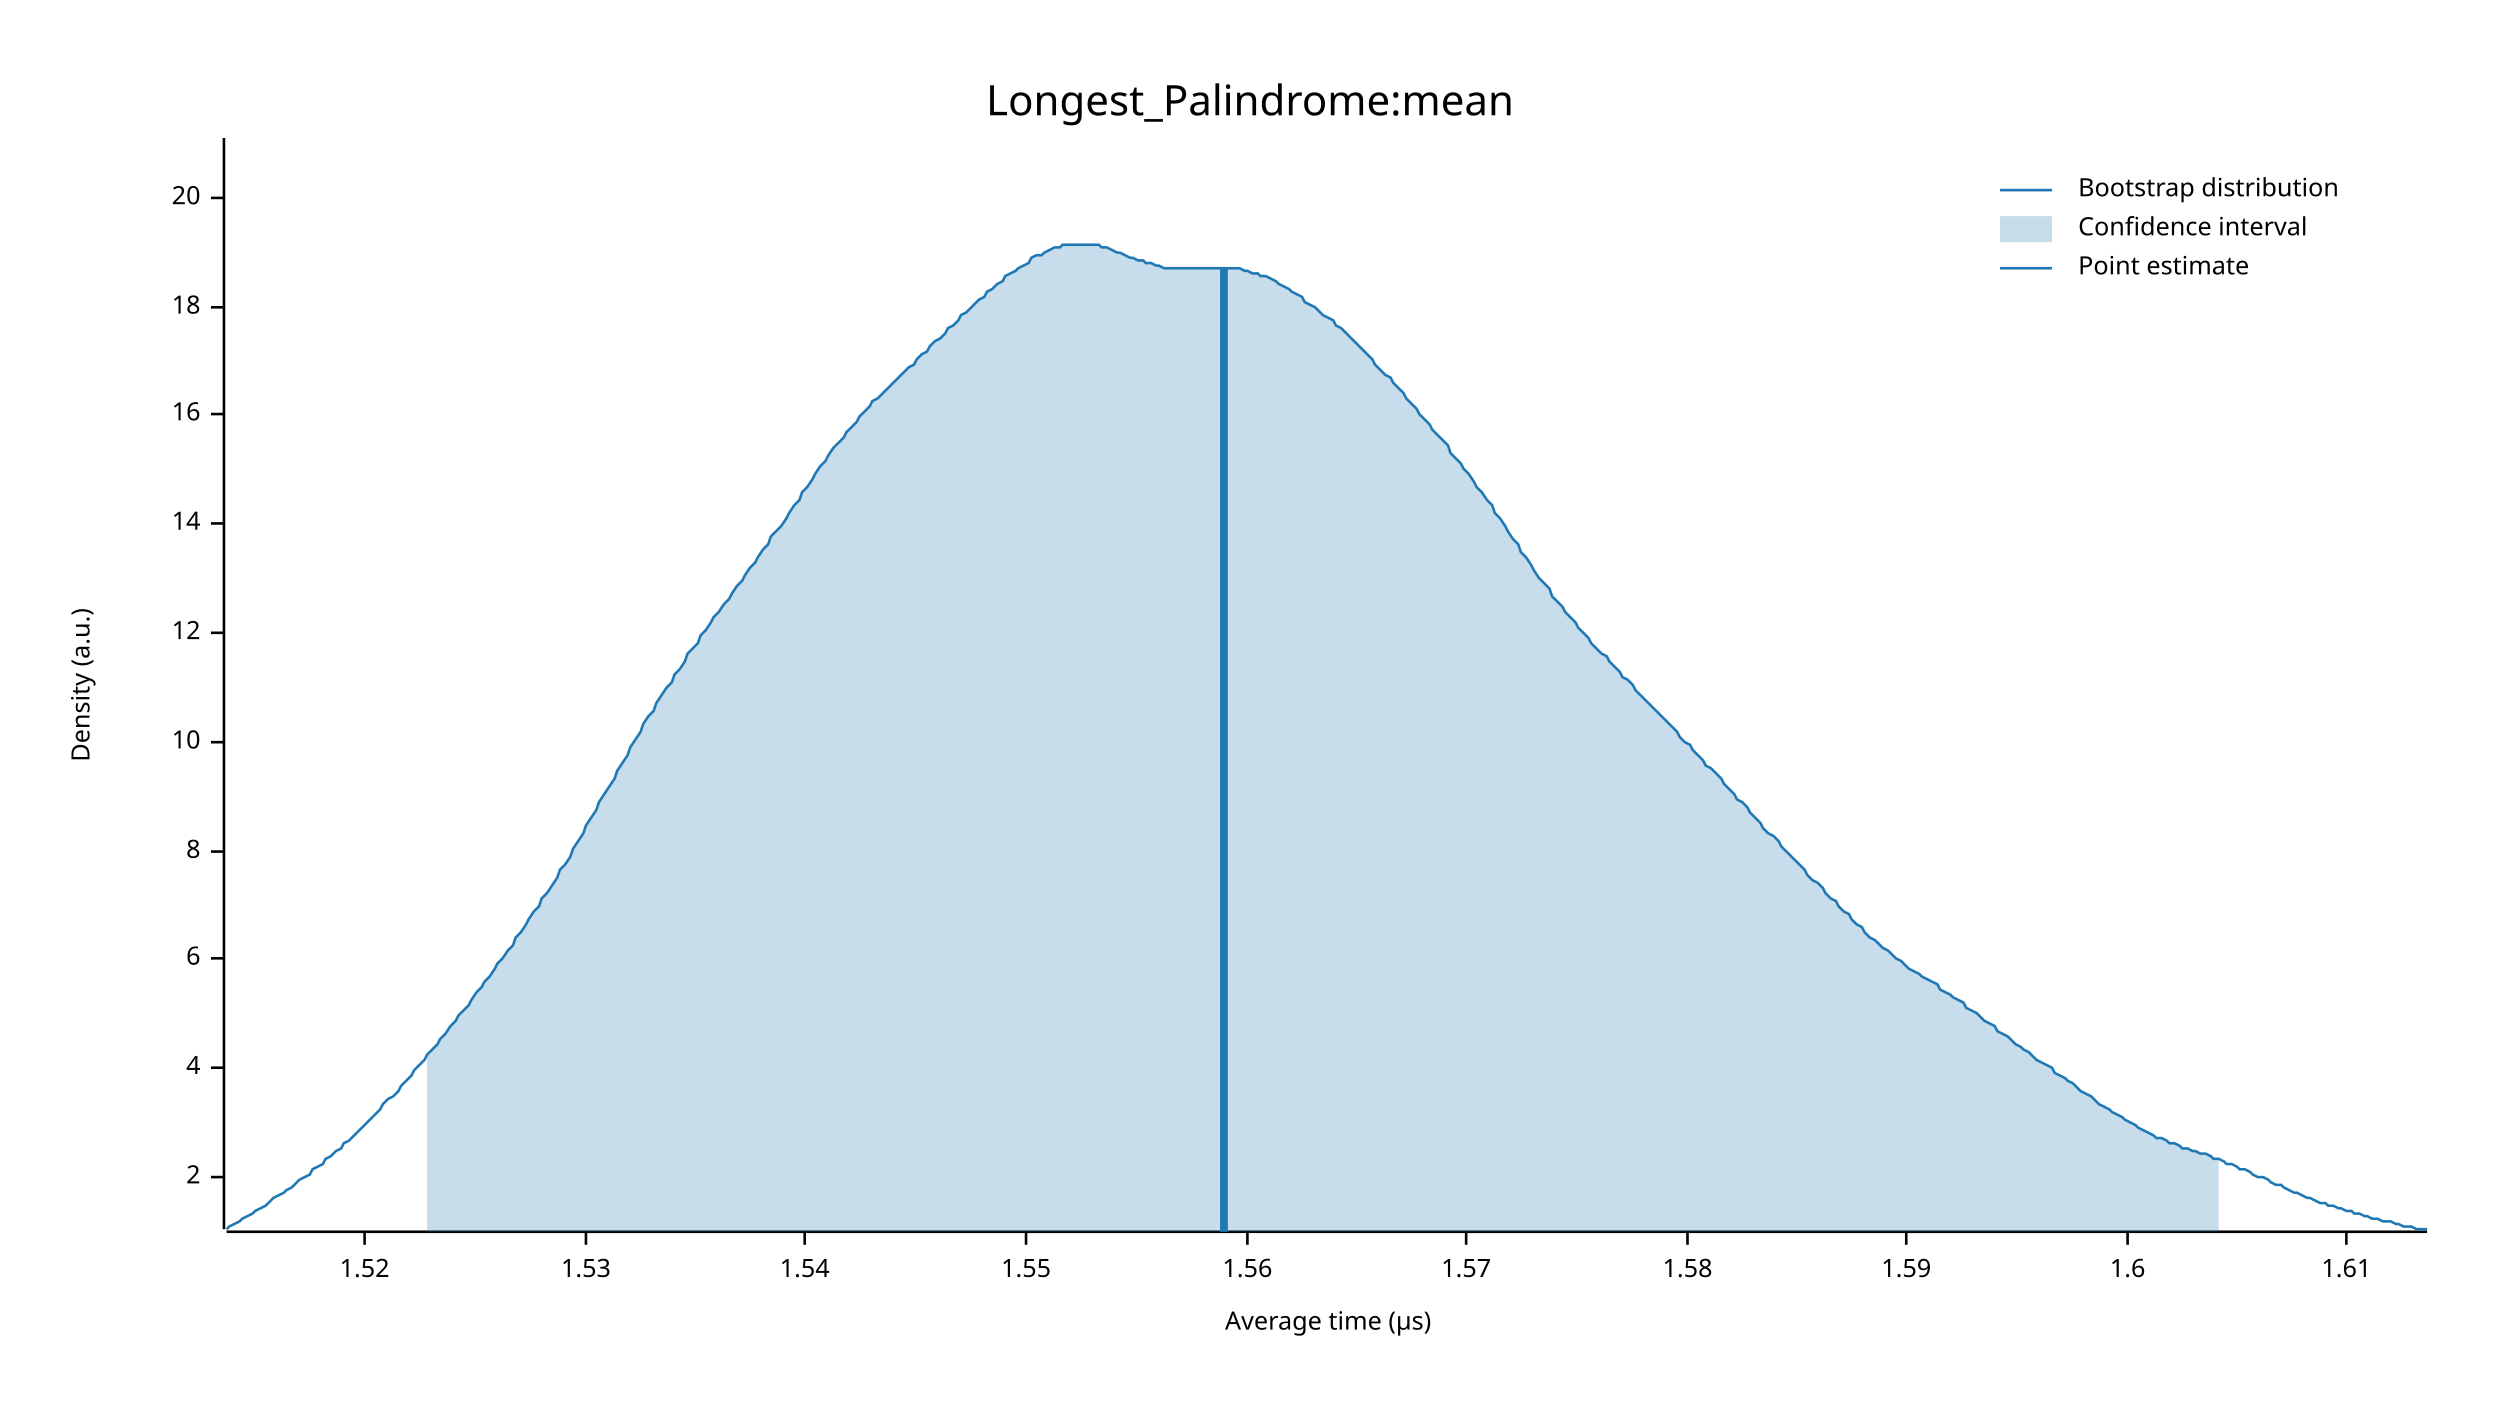
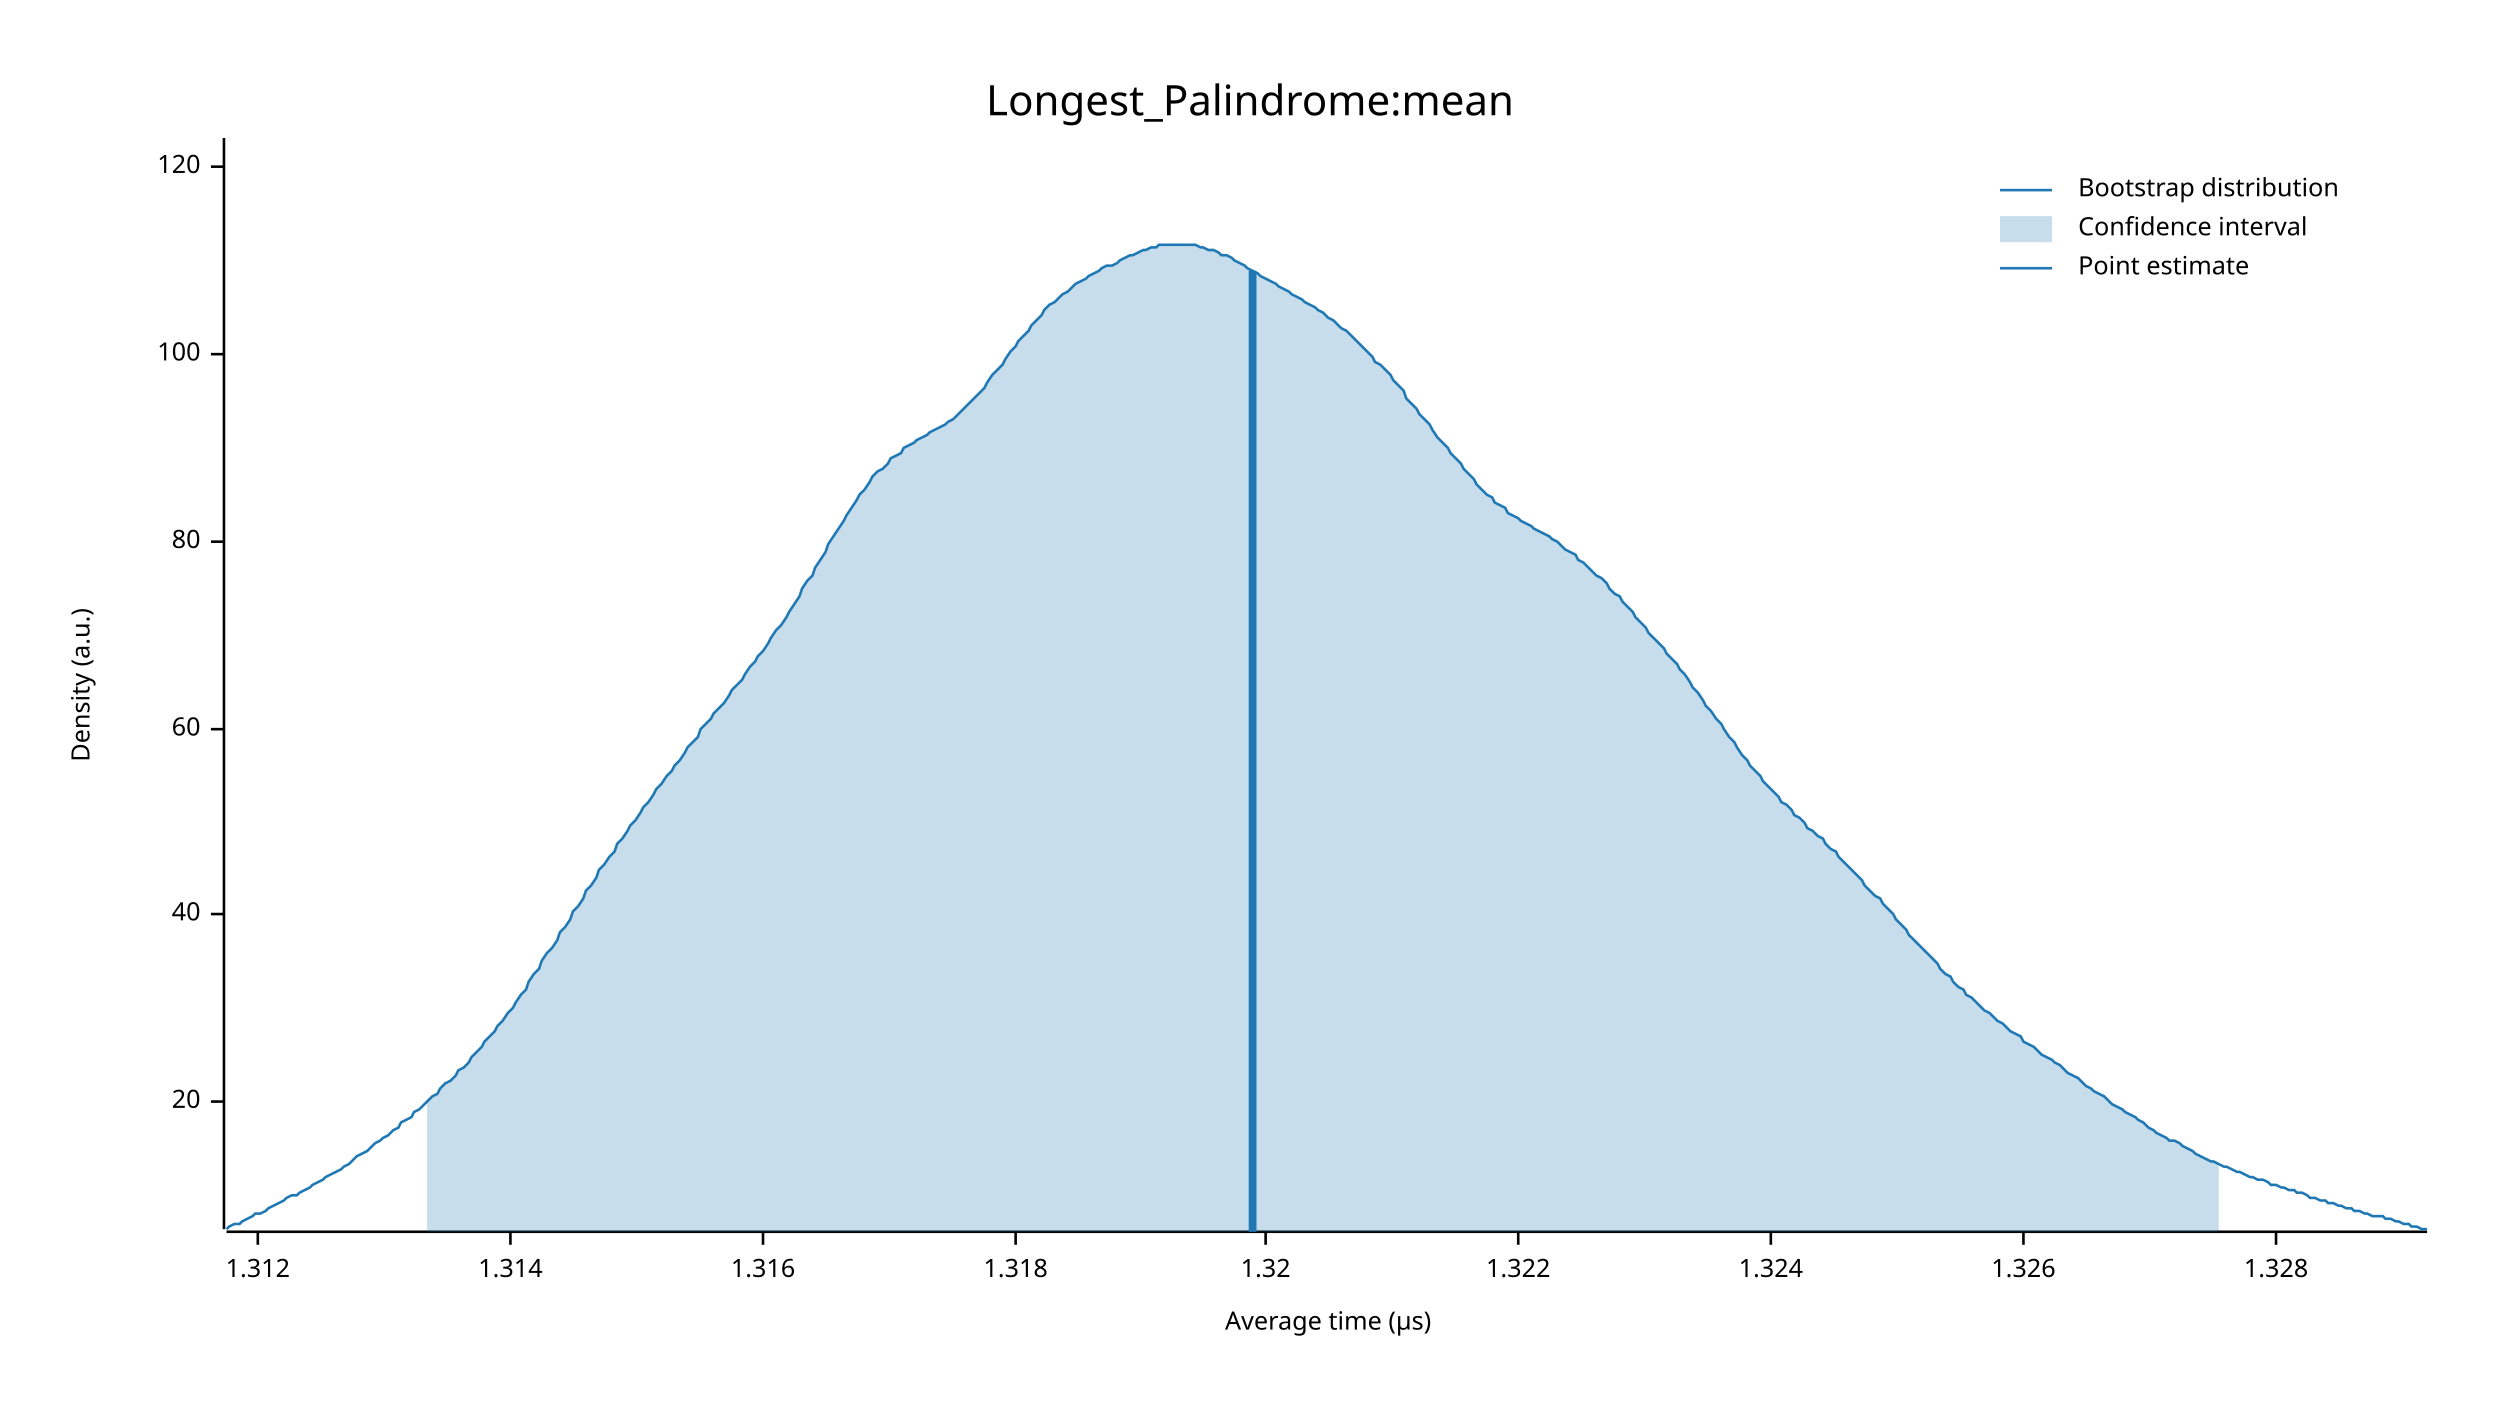
<svg xmlns="http://www.w3.org/2000/svg" width="960" height="540" viewBox="0 0 960 540">
  <text x="480" y="32" dy="0.76em" text-anchor="middle" font-family="sans-serif" font-size="16.129" opacity="1" fill="#000000">
Longest_Palindrome:mean
</text>
  <text x="27" y="263" dy="0.76em" text-anchor="middle" font-family="sans-serif" font-size="9.677" opacity="1" fill="#000000" transform="rotate(270, 27, 263)">
Density (a.u.)
</text>
  <text x="510" y="513" dy="-0.5ex" text-anchor="middle" font-family="sans-serif" font-size="9.677" opacity="1" fill="#000000">
Average time (µs)
</text>
  <polyline fill="none" opacity="1" stroke="#000000" stroke-width="1" points="86,53 86,472 " />
-   <text x="77" y="452" dy="0.5ex" text-anchor="end" font-family="sans-serif" font-size="9.677" opacity="1" fill="#000000">
- 2
- </text>
-   <polyline fill="none" opacity="1" stroke="#000000" stroke-width="1" points="81,452 86,452 " />
-   <text x="77" y="410" dy="0.5ex" text-anchor="end" font-family="sans-serif" font-size="9.677" opacity="1" fill="#000000">
- 4
- </text>
-   <polyline fill="none" opacity="1" stroke="#000000" stroke-width="1" points="81,410 86,410 " />
-   <text x="77" y="368" dy="0.5ex" text-anchor="end" font-family="sans-serif" font-size="9.677" opacity="1" fill="#000000">
- 6
- </text>
-   <polyline fill="none" opacity="1" stroke="#000000" stroke-width="1" points="81,368 86,368 " />
-   <text x="77" y="327" dy="0.5ex" text-anchor="end" font-family="sans-serif" font-size="9.677" opacity="1" fill="#000000">
- 8
- </text>
-   <polyline fill="none" opacity="1" stroke="#000000" stroke-width="1" points="81,327 86,327 " />
-   <text x="77" y="285" dy="0.5ex" text-anchor="end" font-family="sans-serif" font-size="9.677" opacity="1" fill="#000000">
- 10
- </text>
-   <polyline fill="none" opacity="1" stroke="#000000" stroke-width="1" points="81,285 86,285 " />
-   <text x="77" y="243" dy="0.5ex" text-anchor="end" font-family="sans-serif" font-size="9.677" opacity="1" fill="#000000">
- 12
- </text>
-   <polyline fill="none" opacity="1" stroke="#000000" stroke-width="1" points="81,243 86,243 " />
-   <text x="77" y="201" dy="0.5ex" text-anchor="end" font-family="sans-serif" font-size="9.677" opacity="1" fill="#000000">
- 14
- </text>
-   <polyline fill="none" opacity="1" stroke="#000000" stroke-width="1" points="81,201 86,201 " />
-   <text x="77" y="159" dy="0.5ex" text-anchor="end" font-family="sans-serif" font-size="9.677" opacity="1" fill="#000000">
- 16
- </text>
-   <polyline fill="none" opacity="1" stroke="#000000" stroke-width="1" points="81,159 86,159 " />
-   <text x="77" y="118" dy="0.5ex" text-anchor="end" font-family="sans-serif" font-size="9.677" opacity="1" fill="#000000">
- 18
- </text>
-   <polyline fill="none" opacity="1" stroke="#000000" stroke-width="1" points="81,118 86,118 " />
-   <text x="77" y="76" dy="0.5ex" text-anchor="end" font-family="sans-serif" font-size="9.677" opacity="1" fill="#000000">
+   <text x="77" y="423" dy="0.5ex" text-anchor="end" font-family="sans-serif" font-size="9.677" opacity="1" fill="#000000">
20
</text>
-   <polyline fill="none" opacity="1" stroke="#000000" stroke-width="1" points="81,76 86,76 " />
+   <polyline fill="none" opacity="1" stroke="#000000" stroke-width="1" points="81,423 86,423 " />
+   <text x="77" y="351" dy="0.5ex" text-anchor="end" font-family="sans-serif" font-size="9.677" opacity="1" fill="#000000">
+ 40
+ </text>
+   <polyline fill="none" opacity="1" stroke="#000000" stroke-width="1" points="81,351 86,351 " />
+   <text x="77" y="280" dy="0.5ex" text-anchor="end" font-family="sans-serif" font-size="9.677" opacity="1" fill="#000000">
+ 60
+ </text>
+   <polyline fill="none" opacity="1" stroke="#000000" stroke-width="1" points="81,280 86,280 " />
+   <text x="77" y="208" dy="0.5ex" text-anchor="end" font-family="sans-serif" font-size="9.677" opacity="1" fill="#000000">
+ 80
+ </text>
+   <polyline fill="none" opacity="1" stroke="#000000" stroke-width="1" points="81,208 86,208 " />
+   <text x="77" y="136" dy="0.5ex" text-anchor="end" font-family="sans-serif" font-size="9.677" opacity="1" fill="#000000">
+ 100
+ </text>
+   <polyline fill="none" opacity="1" stroke="#000000" stroke-width="1" points="81,136 86,136 " />
+   <text x="77" y="64" dy="0.5ex" text-anchor="end" font-family="sans-serif" font-size="9.677" opacity="1" fill="#000000">
+ 120
+ </text>
+   <polyline fill="none" opacity="1" stroke="#000000" stroke-width="1" points="81,64 86,64 " />
  <polyline fill="none" opacity="1" stroke="#000000" stroke-width="1" points="87,473 932,473 " />
-   <text x="140" y="483" dy="0.76em" text-anchor="middle" font-family="sans-serif" font-size="9.677" opacity="1" fill="#000000">
- 1.52
+   <text x="99" y="483" dy="0.76em" text-anchor="middle" font-family="sans-serif" font-size="9.677" opacity="1" fill="#000000">
+ 1.312
</text>
-   <polyline fill="none" opacity="1" stroke="#000000" stroke-width="1" points="140,473 140,478 " />
-   <text x="225" y="483" dy="0.76em" text-anchor="middle" font-family="sans-serif" font-size="9.677" opacity="1" fill="#000000">
- 1.53
+   <polyline fill="none" opacity="1" stroke="#000000" stroke-width="1" points="99,473 99,478 " />
+   <text x="196" y="483" dy="0.76em" text-anchor="middle" font-family="sans-serif" font-size="9.677" opacity="1" fill="#000000">
+ 1.314
</text>
-   <polyline fill="none" opacity="1" stroke="#000000" stroke-width="1" points="225,473 225,478 " />
-   <text x="309" y="483" dy="0.76em" text-anchor="middle" font-family="sans-serif" font-size="9.677" opacity="1" fill="#000000">
- 1.54
+   <polyline fill="none" opacity="1" stroke="#000000" stroke-width="1" points="196,473 196,478 " />
+   <text x="293" y="483" dy="0.76em" text-anchor="middle" font-family="sans-serif" font-size="9.677" opacity="1" fill="#000000">
+ 1.316
</text>
-   <polyline fill="none" opacity="1" stroke="#000000" stroke-width="1" points="309,473 309,478 " />
-   <text x="394" y="483" dy="0.76em" text-anchor="middle" font-family="sans-serif" font-size="9.677" opacity="1" fill="#000000">
- 1.55
+   <polyline fill="none" opacity="1" stroke="#000000" stroke-width="1" points="293,473 293,478 " />
+   <text x="390" y="483" dy="0.76em" text-anchor="middle" font-family="sans-serif" font-size="9.677" opacity="1" fill="#000000">
+ 1.318
</text>
-   <polyline fill="none" opacity="1" stroke="#000000" stroke-width="1" points="394,473 394,478 " />
-   <text x="479" y="483" dy="0.76em" text-anchor="middle" font-family="sans-serif" font-size="9.677" opacity="1" fill="#000000">
- 1.56
+   <polyline fill="none" opacity="1" stroke="#000000" stroke-width="1" points="390,473 390,478 " />
+   <text x="486" y="483" dy="0.76em" text-anchor="middle" font-family="sans-serif" font-size="9.677" opacity="1" fill="#000000">
+ 1.32
</text>
-   <polyline fill="none" opacity="1" stroke="#000000" stroke-width="1" points="479,473 479,478 " />
-   <text x="563" y="483" dy="0.76em" text-anchor="middle" font-family="sans-serif" font-size="9.677" opacity="1" fill="#000000">
- 1.57
+   <polyline fill="none" opacity="1" stroke="#000000" stroke-width="1" points="486,473 486,478 " />
+   <text x="583" y="483" dy="0.76em" text-anchor="middle" font-family="sans-serif" font-size="9.677" opacity="1" fill="#000000">
+ 1.322
</text>
-   <polyline fill="none" opacity="1" stroke="#000000" stroke-width="1" points="563,473 563,478 " />
-   <text x="648" y="483" dy="0.76em" text-anchor="middle" font-family="sans-serif" font-size="9.677" opacity="1" fill="#000000">
- 1.58
+   <polyline fill="none" opacity="1" stroke="#000000" stroke-width="1" points="583,473 583,478 " />
+   <text x="680" y="483" dy="0.76em" text-anchor="middle" font-family="sans-serif" font-size="9.677" opacity="1" fill="#000000">
+ 1.324
</text>
-   <polyline fill="none" opacity="1" stroke="#000000" stroke-width="1" points="648,473 648,478 " />
-   <text x="732" y="483" dy="0.76em" text-anchor="middle" font-family="sans-serif" font-size="9.677" opacity="1" fill="#000000">
- 1.59
+   <polyline fill="none" opacity="1" stroke="#000000" stroke-width="1" points="680,473 680,478 " />
+   <text x="777" y="483" dy="0.76em" text-anchor="middle" font-family="sans-serif" font-size="9.677" opacity="1" fill="#000000">
+ 1.326
</text>
-   <polyline fill="none" opacity="1" stroke="#000000" stroke-width="1" points="732,473 732,478 " />
-   <text x="817" y="483" dy="0.76em" text-anchor="middle" font-family="sans-serif" font-size="9.677" opacity="1" fill="#000000">
- 1.6
+   <polyline fill="none" opacity="1" stroke="#000000" stroke-width="1" points="777,473 777,478 " />
+   <text x="874" y="483" dy="0.76em" text-anchor="middle" font-family="sans-serif" font-size="9.677" opacity="1" fill="#000000">
+ 1.328
</text>
-   <polyline fill="none" opacity="1" stroke="#000000" stroke-width="1" points="817,473 817,478 " />
-   <text x="901" y="483" dy="0.76em" text-anchor="middle" font-family="sans-serif" font-size="9.677" opacity="1" fill="#000000">
- 1.61
- </text>
-   <polyline fill="none" opacity="1" stroke="#000000" stroke-width="1" points="901,473 901,478 " />
-   <polyline fill="none" opacity="1" stroke="#1F78B4" stroke-width="1" points="87,472 88,471 90,470 92,469 93,468 95,467 97,466 98,465 100,464 102,463 103,462 105,460 107,459 109,458 110,457 112,456 114,454 115,453 117,452 119,451 120,449 122,448 124,447 125,445 127,444 129,442 131,441 132,439 134,438 136,436 137,435 139,433 141,431 142,430 144,428 146,426 147,424 149,422 151,421 153,419 154,417 156,415 158,413 159,411 161,409 163,407 164,405 166,403 168,401 169,399 171,397 173,394 175,392 176,390 178,388 180,386 181,384 183,381 185,379 186,377 188,375 190,372 191,370 193,368 195,365 197,363 198,360 200,358 202,355 203,353 205,350 207,348 208,345 210,343 212,340 214,337 215,334 217,332 219,329 220,326 222,323 224,320 225,317 227,314 229,311 230,308 232,305 234,302 236,299 237,296 239,293 241,290 242,287 244,284 246,281 247,278 249,275 251,273 252,270 254,267 256,264 258,262 259,259 261,257 263,254 264,251 266,249 268,247 269,244 271,242 273,239 274,237 276,235 278,232 280,230 281,228 283,225 285,223 286,221 288,218 290,216 291,214 293,211 295,209 296,206 298,204 300,202 302,199 303,197 305,194 307,192 308,189 310,187 312,184 313,182 315,179 317,177 318,175 320,172 322,170 324,168 325,166 327,164 329,162 330,160 332,158 334,156 335,154 337,153 339,151 341,149 342,148 344,146 346,144 347,143 349,141 351,140 352,138 354,136 356,135 357,133 359,131 361,130 363,128 364,126 366,125 368,123 369,121 371,120 373,118 374,117 376,115 378,114 379,112 381,111 383,109 385,108 386,106 388,105 390,104 391,103 393,102 395,101 396,99 398,98 400,98 401,97 403,96 405,95 407,95 408,94 410,94 412,94 413,94 415,94 417,94 418,94 420,94 422,94 423,95 425,95 427,96 429,97 430,97 432,98 434,99 435,99 437,100 439,100 440,101 442,101 444,102 445,102 447,103 449,103 451,103 452,103 454,103 456,103 457,103 459,103 461,103 462,103 464,103 466,103 468,103 469,103 471,103 473,103 474,103 476,103 478,104 479,104 481,105 483,105 484,106 486,106 488,107 490,108 491,109 493,110 495,111 496,112 498,113 500,114 501,116 503,117 505,118 506,119 508,121 510,122 512,123 513,125 515,126 517,128 518,129 520,131 522,133 523,134 525,136 527,138 528,140 530,142 532,144 534,145 535,147 537,149 539,151 540,153 542,155 544,157 545,159 547,161 549,163 550,165 552,167 554,169 556,171 557,174 559,176 561,178 562,180 564,182 566,185 567,187 569,189 571,192 573,194 574,197 576,199 578,202 579,204 581,207 583,209 584,212 586,214 588,217 589,219 591,222 593,224 595,226 596,229 598,231 600,233 601,235 603,237 605,239 606,241 608,243 610,245 611,247 613,249 615,251 617,252 618,254 620,256 622,258 623,260 625,261 627,263 628,265 630,267 632,269 633,270 635,272 637,274 639,276 640,277 642,279 644,281 645,283 647,285 649,286 650,288 652,290 654,292 655,294 657,295 659,297 661,299 662,301 664,303 666,305 667,307 669,308 671,310 672,312 674,314 676,316 677,318 679,320 681,321 683,323 684,325 686,327 688,329 689,330 691,332 693,334 694,336 696,338 698,339 700,341 701,343 703,345 705,346 706,348 708,350 710,351 711,353 713,355 715,356 716,358 718,360 720,361 722,363 723,364 725,365 727,367 728,368 730,369 732,371 733,372 735,373 737,374 738,375 740,376 742,377 744,378 745,380 747,381 749,382 750,383 752,384 754,385 755,387 757,388 759,389 760,390 762,392 764,393 766,394 767,396 769,397 771,398 772,399 774,401 776,402 777,403 779,404 781,406 782,407 784,408 786,409 788,410 789,412 791,413 793,414 794,415 796,416 798,418 799,419 801,420 803,421 804,422 806,424 808,425 810,426 811,427 813,428 815,429 816,430 818,431 820,432 821,433 823,434 825,435 827,436 828,437 830,437 832,438 833,439 835,439 837,440 838,441 840,441 842,442 843,442 845,443 847,443 849,444 850,445 852,445 854,446 855,447 857,447 859,448 860,449 862,449 864,450 865,451 867,452 869,452 871,453 872,454 874,455 876,455 877,456 879,457 881,458 882,458 884,459 886,460 887,460 889,461 891,462 893,462 894,463 896,463 898,464 899,464 901,465 903,465 904,466 906,466 908,467 909,467 911,468 913,468 915,469 916,469 918,469 920,470 921,470 923,471 925,471 926,471 928,472 930,472 932,472 " />
-   <polygon opacity="0.25" fill="#1F78B4" points="164,405 166,403 168,401 169,399 171,397 173,394 175,392 176,390 178,388 180,386 181,384 183,381 185,379 186,377 188,375 190,372 191,370 193,368 195,365 197,363 198,360 200,358 202,355 203,353 205,350 207,348 208,345 210,343 212,340 214,337 215,334 217,332 219,329 220,326 222,323 224,320 225,317 227,314 229,311 230,308 232,305 234,302 236,299 237,296 239,293 241,290 242,287 244,284 246,281 247,278 249,275 251,273 252,270 254,267 256,264 258,262 259,259 261,257 263,254 264,251 266,249 268,247 269,244 271,242 273,239 274,237 276,235 278,232 280,230 281,228 283,225 285,223 286,221 288,218 290,216 291,214 293,211 295,209 296,206 298,204 300,202 302,199 303,197 305,194 307,192 308,189 310,187 312,184 313,182 315,179 317,177 318,175 320,172 322,170 324,168 325,166 327,164 329,162 330,160 332,158 334,156 335,154 337,153 339,151 341,149 342,148 344,146 346,144 347,143 349,141 351,140 352,138 354,136 356,135 357,133 359,131 361,130 363,128 364,126 366,125 368,123 369,121 371,120 373,118 374,117 376,115 378,114 379,112 381,111 383,109 385,108 386,106 388,105 390,104 391,103 393,102 395,101 396,99 398,98 400,98 401,97 403,96 405,95 407,95 408,94 410,94 412,94 413,94 415,94 417,94 418,94 420,94 422,94 423,95 425,95 427,96 429,97 430,97 432,98 434,99 435,99 437,100 439,100 440,101 442,101 444,102 445,102 447,103 449,103 451,103 452,103 454,103 456,103 457,103 459,103 461,103 462,103 464,103 466,103 468,103 469,103 471,103 473,103 474,103 476,103 478,104 479,104 481,105 483,105 484,106 486,106 488,107 490,108 491,109 493,110 495,111 496,112 498,113 500,114 501,116 503,117 505,118 506,119 508,121 510,122 512,123 513,125 515,126 517,128 518,129 520,131 522,133 523,134 525,136 527,138 528,140 530,142 532,144 534,145 535,147 537,149 539,151 540,153 542,155 544,157 545,159 547,161 549,163 550,165 552,167 554,169 556,171 557,174 559,176 561,178 562,180 564,182 566,185 567,187 569,189 571,192 573,194 574,197 576,199 578,202 579,204 581,207 583,209 584,212 586,214 588,217 589,219 591,222 593,224 595,226 596,229 598,231 600,233 601,235 603,237 605,239 606,241 608,243 610,245 611,247 613,249 615,251 617,252 618,254 620,256 622,258 623,260 625,261 627,263 628,265 630,267 632,269 633,270 635,272 637,274 639,276 640,277 642,279 644,281 645,283 647,285 649,286 650,288 652,290 654,292 655,294 657,295 659,297 661,299 662,301 664,303 666,305 667,307 669,308 671,310 672,312 674,314 676,316 677,318 679,320 681,321 683,323 684,325 686,327 688,329 689,330 691,332 693,334 694,336 696,338 698,339 700,341 701,343 703,345 705,346 706,348 708,350 710,351 711,353 713,355 715,356 716,358 718,360 720,361 722,363 723,364 725,365 727,367 728,368 730,369 732,371 733,372 735,373 737,374 738,375 740,376 742,377 744,378 745,380 747,381 749,382 750,383 752,384 754,385 755,387 757,388 759,389 760,390 762,392 764,393 766,394 767,396 769,397 771,398 772,399 774,401 776,402 777,403 779,404 781,406 782,407 784,408 786,409 788,410 789,412 791,413 793,414 794,415 796,416 798,418 799,419 801,420 803,421 804,422 806,424 808,425 810,426 811,427 813,428 815,429 816,430 818,431 820,432 821,433 823,434 825,435 827,436 828,437 830,437 832,438 833,439 835,439 837,440 838,441 840,441 842,442 843,442 845,443 847,443 849,444 850,445 852,445 852,473 164,473 " />
-   <polyline fill="none" opacity="1" stroke="#1F78B4" stroke-width="3" points="470,473 470,103 " />
+   <polyline fill="none" opacity="1" stroke="#000000" stroke-width="1" points="874,473 874,478 " />
+   <polyline fill="none" opacity="1" stroke="#1F78B4" stroke-width="1" points="87,472 88,471 90,470 92,470 93,469 95,468 97,467 98,466 100,466 102,465 103,464 105,463 107,462 109,461 110,460 112,459 114,459 115,458 117,457 119,456 120,455 122,454 124,453 125,452 127,451 129,450 131,449 132,448 134,447 136,445 137,444 139,443 141,442 142,441 144,439 146,438 147,437 149,436 151,434 153,433 154,431 156,430 158,429 159,427 161,426 163,424 164,423 166,421 168,420 169,418 171,416 173,415 175,413 176,411 178,410 180,408 181,406 183,404 185,402 186,400 188,398 190,396 191,394 193,392 195,389 197,387 198,385 200,382 202,380 203,377 205,374 207,372 208,369 210,366 212,364 214,361 215,358 217,356 219,353 220,350 222,348 224,345 225,342 227,340 229,337 230,334 232,332 234,329 236,327 237,324 239,322 241,319 242,317 244,315 246,312 247,310 249,308 251,305 252,303 254,301 256,298 258,296 259,294 261,292 263,289 264,287 266,285 268,283 269,280 271,278 273,276 274,274 276,272 278,270 280,267 281,265 283,263 285,261 286,259 288,256 290,254 291,252 293,250 295,247 296,245 298,242 300,240 302,237 303,235 305,232 307,229 308,226 310,223 312,221 313,218 315,215 317,212 318,209 320,206 322,203 324,200 325,198 327,195 329,192 330,190 332,188 334,185 335,183 337,181 339,180 341,178 342,176 344,175 346,174 347,172 349,171 351,170 352,169 354,168 356,167 357,166 359,165 361,164 363,163 364,162 366,161 368,159 369,158 371,156 373,154 374,153 376,151 378,149 379,147 381,144 383,142 385,140 386,138 388,135 390,133 391,131 393,129 395,127 396,125 398,123 400,121 401,119 403,117 405,116 407,114 408,113 410,112 412,110 413,109 415,108 417,107 418,106 420,105 422,104 423,103 425,102 427,102 429,101 430,100 432,99 434,98 435,98 437,97 439,96 440,96 442,95 444,95 445,94 447,94 449,94 451,94 452,94 454,94 456,94 457,94 459,94 461,95 462,95 464,96 466,96 468,97 469,98 471,98 473,99 474,100 476,101 478,102 479,103 481,104 483,105 484,106 486,107 488,108 490,109 491,110 493,111 495,112 496,113 498,114 500,115 501,116 503,117 505,118 506,119 508,120 510,122 512,123 513,124 515,126 517,127 518,128 520,130 522,132 523,133 525,135 527,137 528,139 530,140 532,142 534,144 535,146 537,148 539,150 540,153 542,155 544,157 545,159 547,161 549,163 550,165 552,168 554,170 556,172 557,174 559,176 561,178 562,180 564,182 566,184 567,186 569,188 571,190 573,191 574,193 576,194 578,195 579,197 581,198 583,199 584,200 586,201 588,202 589,203 591,204 593,205 595,206 596,207 598,208 600,210 601,211 603,212 605,213 606,215 608,216 610,218 611,219 613,221 615,222 617,224 618,226 620,228 622,229 623,231 625,233 627,235 628,237 630,239 632,241 633,243 635,245 637,247 639,249 640,251 642,253 644,255 645,257 647,259 649,262 650,264 652,266 654,269 655,271 657,273 659,276 661,278 662,280 664,283 666,285 667,287 669,290 671,292 672,294 674,296 676,298 677,300 679,302 681,304 683,306 684,308 686,309 688,311 689,313 691,314 693,316 694,318 696,319 698,321 700,322 701,324 703,326 705,327 706,329 708,331 710,333 711,334 713,336 715,338 716,340 718,342 720,344 722,345 723,347 725,349 727,351 728,353 730,355 732,357 733,359 735,361 737,363 738,364 740,366 742,368 744,370 745,372 747,374 749,375 750,377 752,379 754,380 755,382 757,383 759,385 760,386 762,388 764,389 766,391 767,392 769,393 771,395 772,396 774,397 776,398 777,400 779,401 781,402 782,403 784,405 786,406 788,407 789,408 791,409 793,411 794,412 796,413 798,414 799,415 801,417 803,418 804,419 806,420 808,421 810,423 811,424 813,425 815,426 816,427 818,428 820,429 821,430 823,431 825,433 827,434 828,435 830,436 832,437 833,438 835,438 837,439 838,440 840,441 842,442 843,443 845,444 847,445 849,446 850,446 852,447 854,448 855,448 857,449 859,450 860,450 862,451 864,452 865,452 867,453 869,453 871,454 872,455 874,455 876,456 877,456 879,457 881,457 882,458 884,458 886,459 887,460 889,460 891,461 893,461 894,462 896,462 898,463 899,463 901,464 903,464 904,465 906,465 908,466 909,466 911,467 913,467 915,467 916,468 918,468 920,469 921,469 923,470 925,470 926,471 928,471 930,472 932,472 " />
+   <polygon opacity="0.25" fill="#1F78B4" points="164,423 166,421 168,420 169,418 171,416 173,415 175,413 176,411 178,410 180,408 181,406 183,404 185,402 186,400 188,398 190,396 191,394 193,392 195,389 197,387 198,385 200,382 202,380 203,377 205,374 207,372 208,369 210,366 212,364 214,361 215,358 217,356 219,353 220,350 222,348 224,345 225,342 227,340 229,337 230,334 232,332 234,329 236,327 237,324 239,322 241,319 242,317 244,315 246,312 247,310 249,308 251,305 252,303 254,301 256,298 258,296 259,294 261,292 263,289 264,287 266,285 268,283 269,280 271,278 273,276 274,274 276,272 278,270 280,267 281,265 283,263 285,261 286,259 288,256 290,254 291,252 293,250 295,247 296,245 298,242 300,240 302,237 303,235 305,232 307,229 308,226 310,223 312,221 313,218 315,215 317,212 318,209 320,206 322,203 324,200 325,198 327,195 329,192 330,190 332,188 334,185 335,183 337,181 339,180 341,178 342,176 344,175 346,174 347,172 349,171 351,170 352,169 354,168 356,167 357,166 359,165 361,164 363,163 364,162 366,161 368,159 369,158 371,156 373,154 374,153 376,151 378,149 379,147 381,144 383,142 385,140 386,138 388,135 390,133 391,131 393,129 395,127 396,125 398,123 400,121 401,119 403,117 405,116 407,114 408,113 410,112 412,110 413,109 415,108 417,107 418,106 420,105 422,104 423,103 425,102 427,102 429,101 430,100 432,99 434,98 435,98 437,97 439,96 440,96 442,95 444,95 445,94 447,94 449,94 451,94 452,94 454,94 456,94 457,94 459,94 461,95 462,95 464,96 466,96 468,97 469,98 471,98 473,99 474,100 476,101 478,102 479,103 481,104 483,105 484,106 486,107 488,108 490,109 491,110 493,111 495,112 496,113 498,114 500,115 501,116 503,117 505,118 506,119 508,120 510,122 512,123 513,124 515,126 517,127 518,128 520,130 522,132 523,133 525,135 527,137 528,139 530,140 532,142 534,144 535,146 537,148 539,150 540,153 542,155 544,157 545,159 547,161 549,163 550,165 552,168 554,170 556,172 557,174 559,176 561,178 562,180 564,182 566,184 567,186 569,188 571,190 573,191 574,193 576,194 578,195 579,197 581,198 583,199 584,200 586,201 588,202 589,203 591,204 593,205 595,206 596,207 598,208 600,210 601,211 603,212 605,213 606,215 608,216 610,218 611,219 613,221 615,222 617,224 618,226 620,228 622,229 623,231 625,233 627,235 628,237 630,239 632,241 633,243 635,245 637,247 639,249 640,251 642,253 644,255 645,257 647,259 649,262 650,264 652,266 654,269 655,271 657,273 659,276 661,278 662,280 664,283 666,285 667,287 669,290 671,292 672,294 674,296 676,298 677,300 679,302 681,304 683,306 684,308 686,309 688,311 689,313 691,314 693,316 694,318 696,319 698,321 700,322 701,324 703,326 705,327 706,329 708,331 710,333 711,334 713,336 715,338 716,340 718,342 720,344 722,345 723,347 725,349 727,351 728,353 730,355 732,357 733,359 735,361 737,363 738,364 740,366 742,368 744,370 745,372 747,374 749,375 750,377 752,379 754,380 755,382 757,383 759,385 760,386 762,388 764,389 766,391 767,392 769,393 771,395 772,396 774,397 776,398 777,400 779,401 781,402 782,403 784,405 786,406 788,407 789,408 791,409 793,411 794,412 796,413 798,414 799,415 801,417 803,418 804,419 806,420 808,421 810,423 811,424 813,425 815,426 816,427 818,428 820,429 821,430 823,431 825,433 827,434 828,435 830,436 832,437 833,438 835,438 837,439 838,440 840,441 842,442 843,443 845,444 847,445 849,446 850,446 852,447 852,473 164,473 " />
+   <polyline fill="none" opacity="1" stroke="#1F78B4" stroke-width="3" points="481,473 481,104 " />
  <text x="798" y="68" dy="0.76em" text-anchor="start" font-family="sans-serif" font-size="9.677" opacity="1" fill="#000000">
Bootstrap distribution
</text>
  <text x="798" y="83" dy="0.76em" text-anchor="start" font-family="sans-serif" font-size="9.677" opacity="1" fill="#000000">
Confidence interval
</text>
  <text x="798" y="98" dy="0.76em" text-anchor="start" font-family="sans-serif" font-size="9.677" opacity="1" fill="#000000">
Point estimate
</text>
  <polyline fill="none" opacity="1" stroke="#1F78B4" stroke-width="1" points="768,73 788,73 " />
  <rect x="768" y="83" width="20" height="10" opacity="0.25" fill="#1F78B4" stroke="none" />
  <polyline fill="none" opacity="1" stroke="#1F78B4" stroke-width="1" points="768,103 788,103 " />
</svg>
